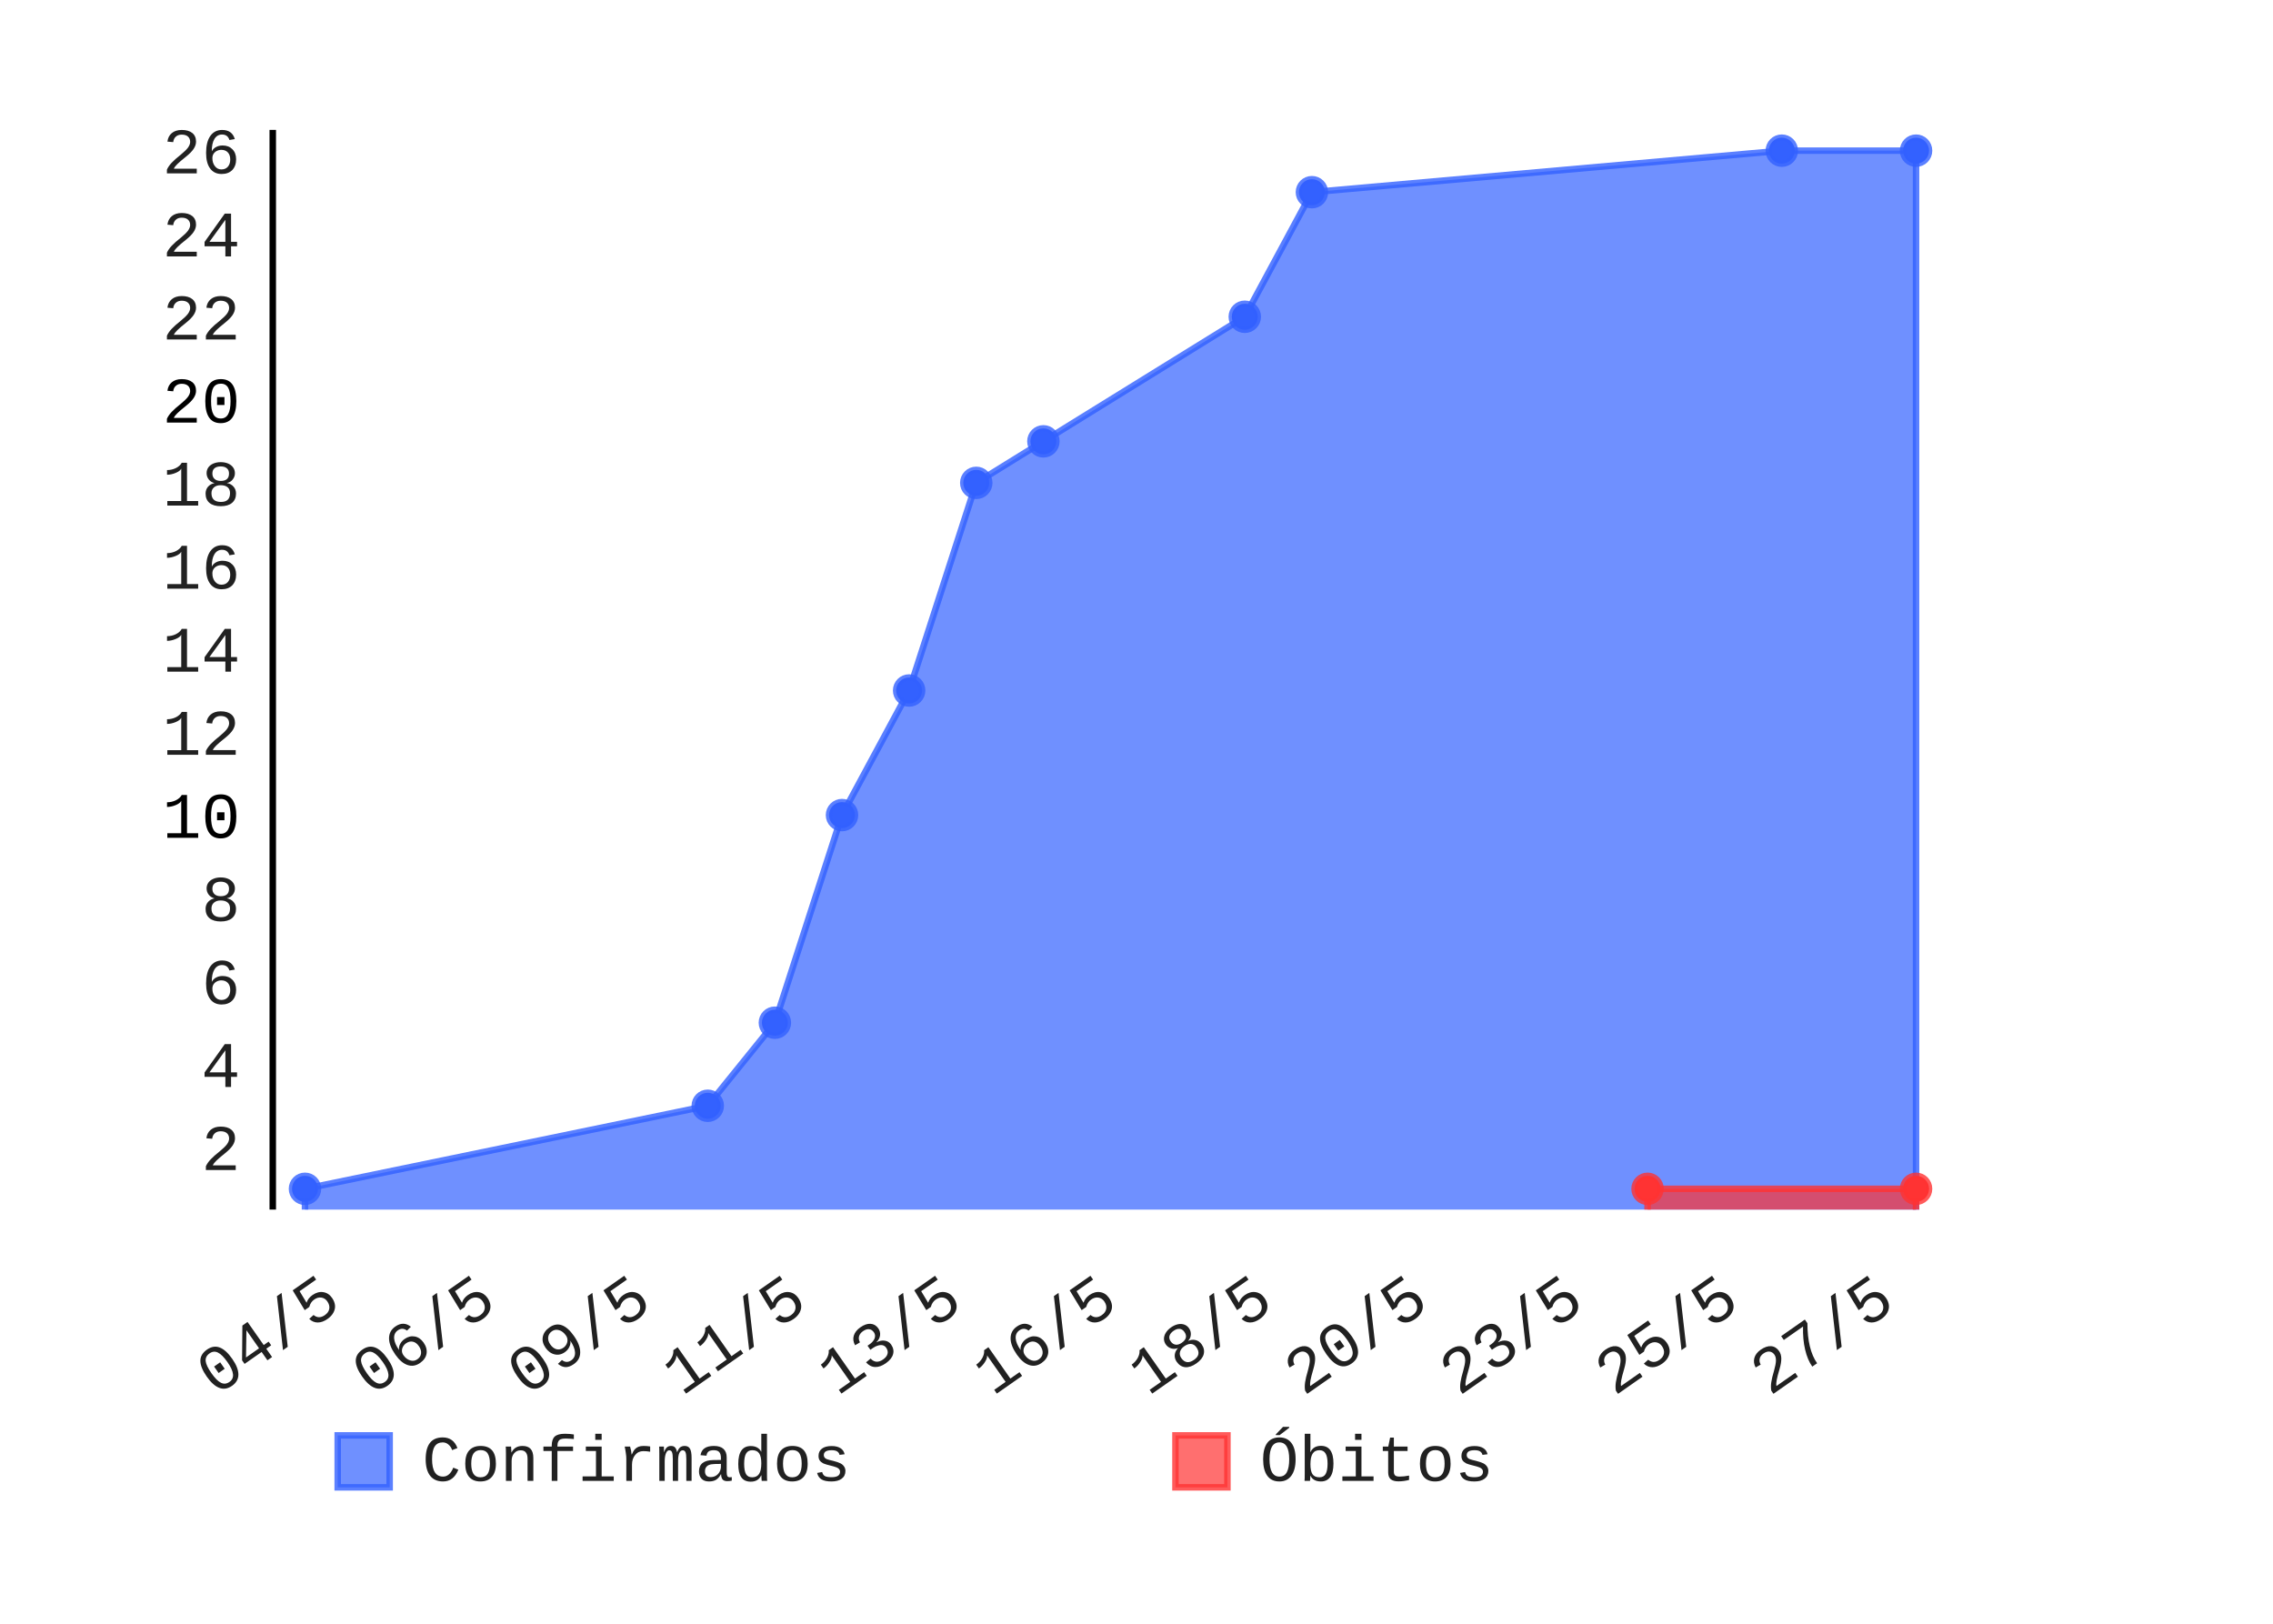
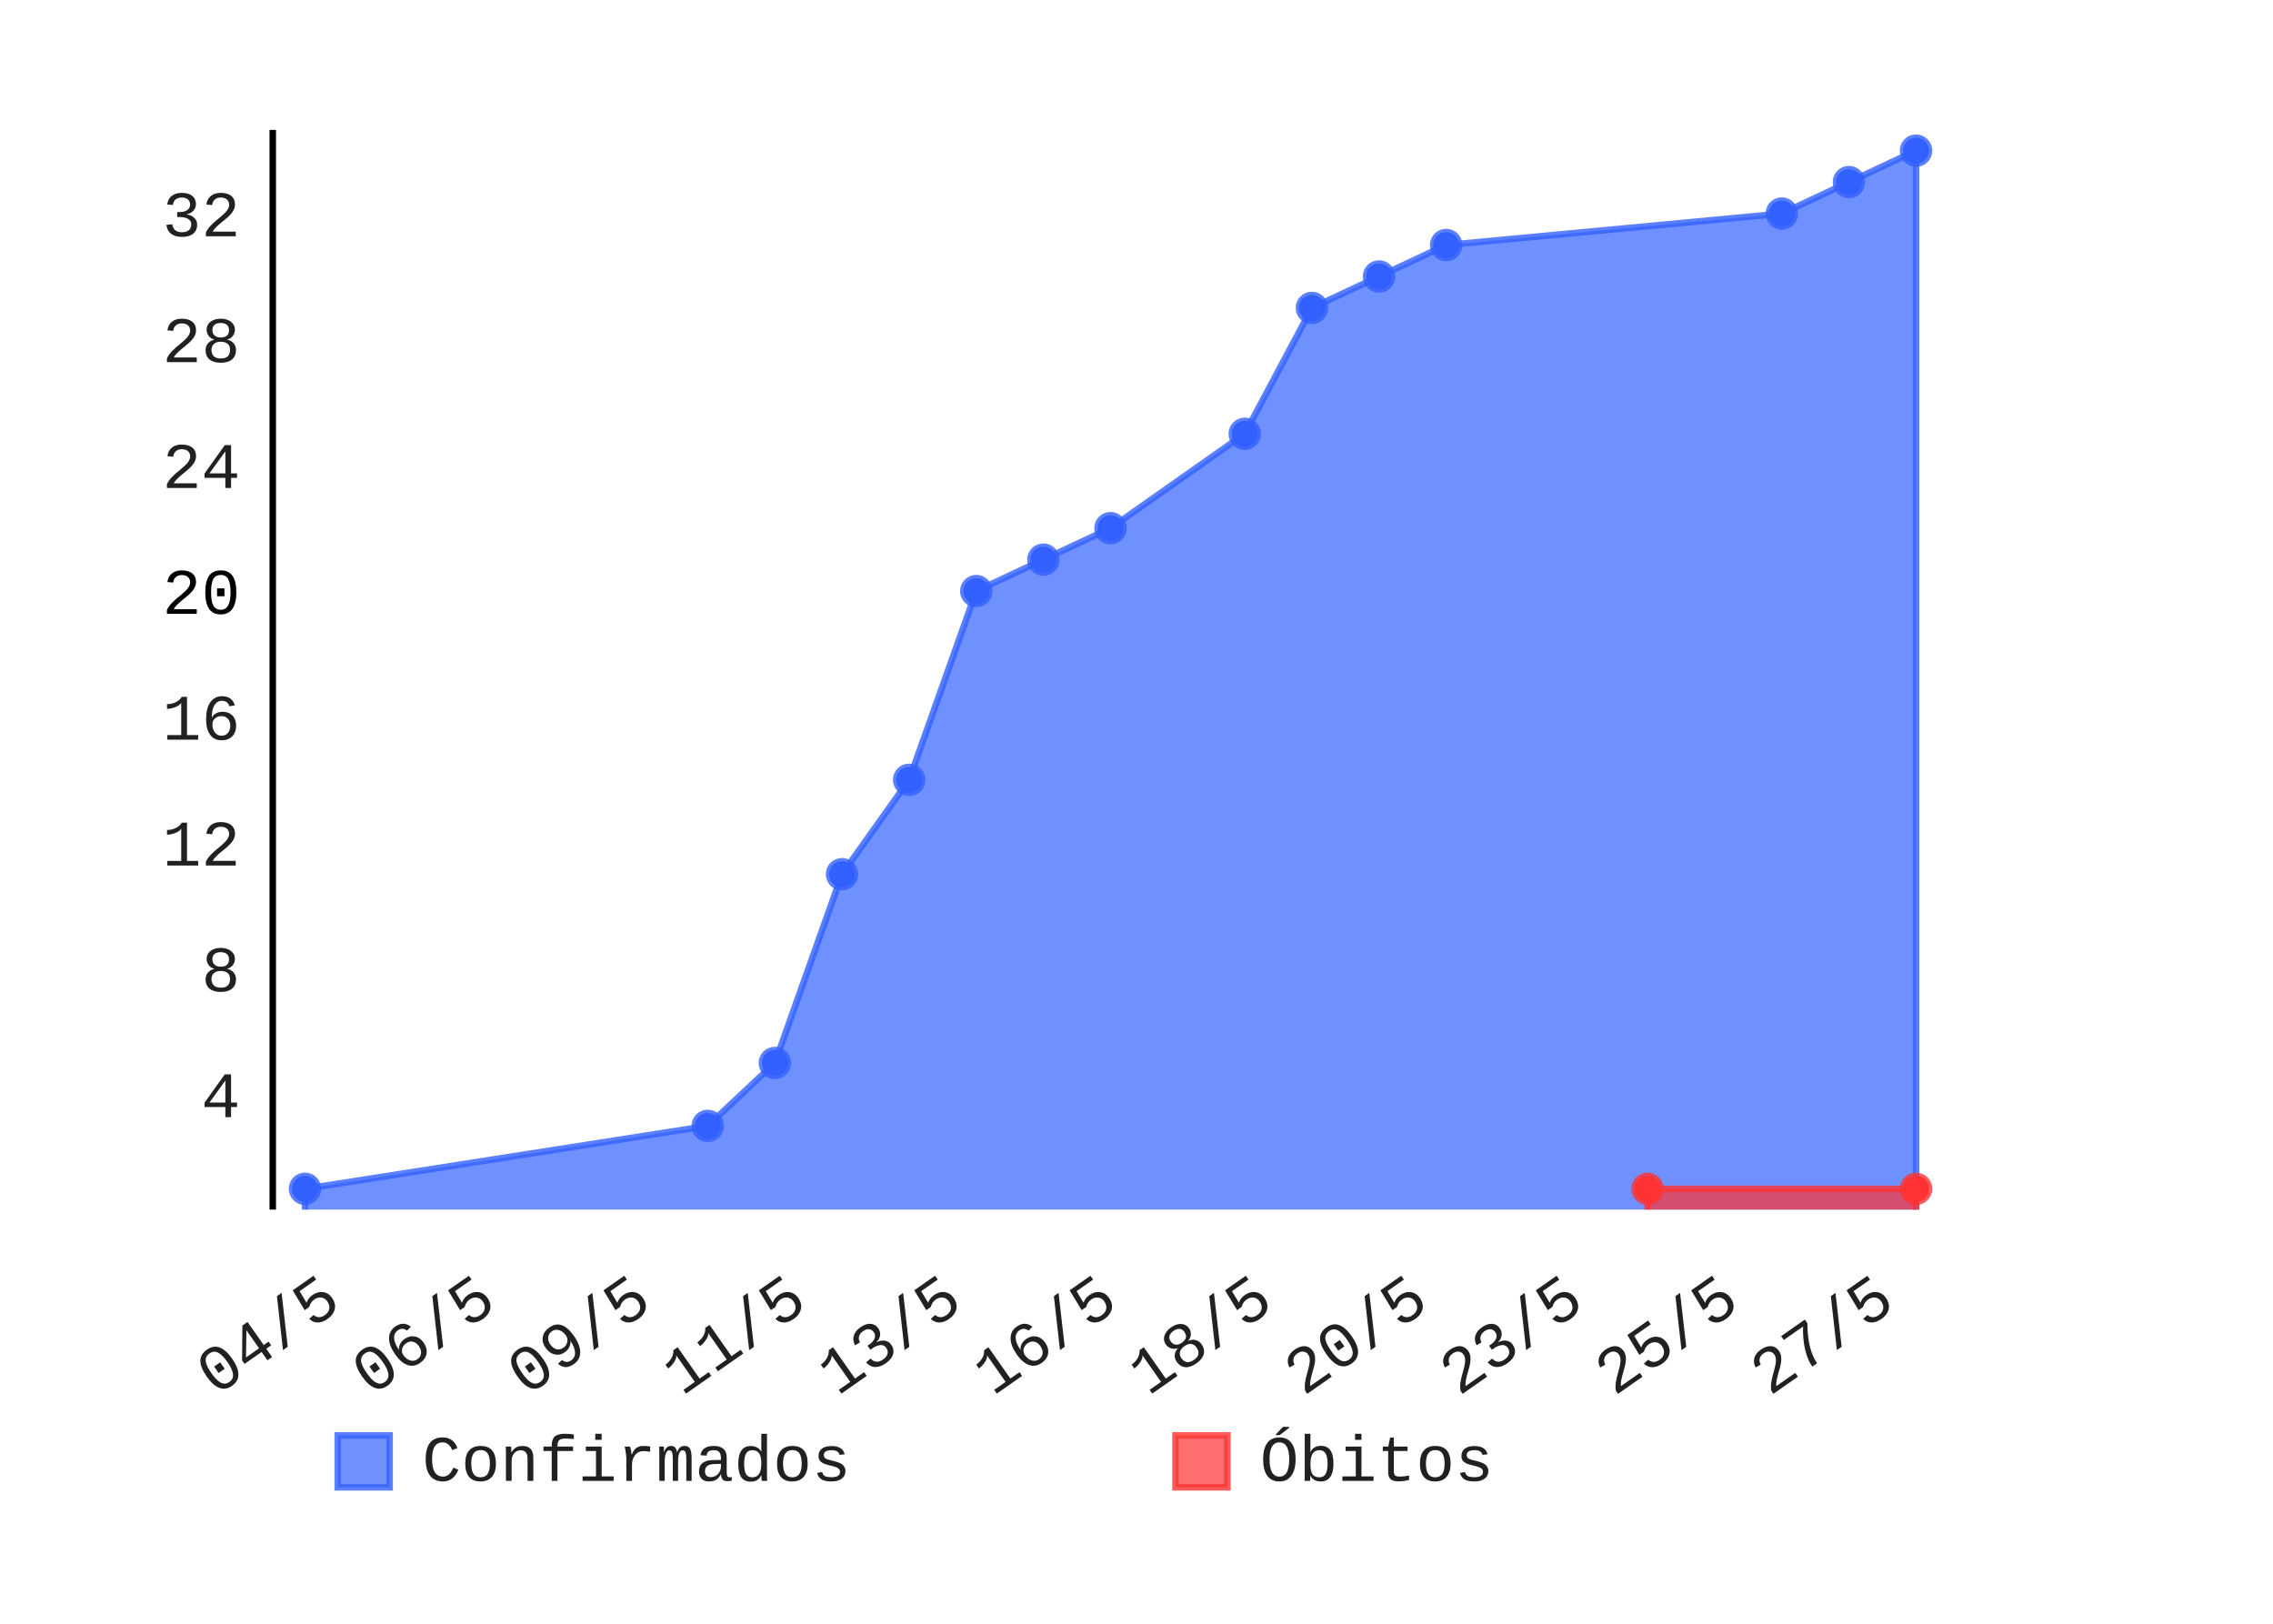
- <svg xmlns="http://www.w3.org/2000/svg" id="chart-155fcd61-92d3-4908-b8a4-2066329a54ec" class="pygal-chart" viewBox="0 0 350 250" width="350" height="250">
+ <svg xmlns="http://www.w3.org/2000/svg" id="chart-e968b766-02e2-46b6-8e68-b1bf0bf1a484" class="pygal-chart" viewBox="0 0 350 250" width="350" height="250">
  <defs>
-     <style type="text/css">#chart-155fcd61-92d3-4908-b8a4-2066329a54ec{-webkit-user-select:none;-webkit-font-smoothing:antialiased;font-family:Consolas,"Liberation Mono",Menlo,Courier,monospace}#chart-155fcd61-92d3-4908-b8a4-2066329a54ec .title{font-family:Consolas,"Liberation Mono",Menlo,Courier,monospace;font-size:8px}#chart-155fcd61-92d3-4908-b8a4-2066329a54ec .legends .legend text{font-family:Consolas,"Liberation Mono",Menlo,Courier,monospace;font-size:10px}#chart-155fcd61-92d3-4908-b8a4-2066329a54ec .axis text{font-family:Consolas,"Liberation Mono",Menlo,Courier,monospace;font-size:10px}#chart-155fcd61-92d3-4908-b8a4-2066329a54ec .axis text.major{font-family:Consolas,"Liberation Mono",Menlo,Courier,monospace;font-size:10px}#chart-155fcd61-92d3-4908-b8a4-2066329a54ec .text-overlay text.value{font-family:Consolas,"Liberation Mono",Menlo,Courier,monospace;font-size:16px}#chart-155fcd61-92d3-4908-b8a4-2066329a54ec .text-overlay text.label{font-family:Consolas,"Liberation Mono",Menlo,Courier,monospace;font-size:10px}#chart-155fcd61-92d3-4908-b8a4-2066329a54ec .tooltip{font-family:Consolas,"Liberation Mono",Menlo,Courier,monospace;font-size:12px}#chart-155fcd61-92d3-4908-b8a4-2066329a54ec text.no_data{font-family:Consolas,"Liberation Mono",Menlo,Courier,monospace;font-size:64px}
- #chart-155fcd61-92d3-4908-b8a4-2066329a54ec{background-color:transparent}#chart-155fcd61-92d3-4908-b8a4-2066329a54ec path,#chart-155fcd61-92d3-4908-b8a4-2066329a54ec line,#chart-155fcd61-92d3-4908-b8a4-2066329a54ec rect,#chart-155fcd61-92d3-4908-b8a4-2066329a54ec circle{-webkit-transition:150ms;-moz-transition:150ms;transition:150ms}#chart-155fcd61-92d3-4908-b8a4-2066329a54ec .graph &gt; .background{fill:transparent}#chart-155fcd61-92d3-4908-b8a4-2066329a54ec .plot &gt; .background{fill:rgba(255,255,255,1)}#chart-155fcd61-92d3-4908-b8a4-2066329a54ec .graph{fill:rgba(0,0,0,.87)}#chart-155fcd61-92d3-4908-b8a4-2066329a54ec text.no_data{fill:rgba(0,0,0,1)}#chart-155fcd61-92d3-4908-b8a4-2066329a54ec .title{fill:rgba(0,0,0,1)}#chart-155fcd61-92d3-4908-b8a4-2066329a54ec .legends .legend text{fill:rgba(0,0,0,.87)}#chart-155fcd61-92d3-4908-b8a4-2066329a54ec .legends .legend:hover text{fill:rgba(0,0,0,1)}#chart-155fcd61-92d3-4908-b8a4-2066329a54ec .axis .line{stroke:rgba(0,0,0,1)}#chart-155fcd61-92d3-4908-b8a4-2066329a54ec .axis .guide.line{stroke:rgba(0,0,0,.54)}#chart-155fcd61-92d3-4908-b8a4-2066329a54ec .axis .major.line{stroke:rgba(0,0,0,.87)}#chart-155fcd61-92d3-4908-b8a4-2066329a54ec .axis text.major{fill:rgba(0,0,0,1)}#chart-155fcd61-92d3-4908-b8a4-2066329a54ec .axis.y .guides:hover .guide.line,#chart-155fcd61-92d3-4908-b8a4-2066329a54ec .line-graph .axis.x .guides:hover .guide.line,#chart-155fcd61-92d3-4908-b8a4-2066329a54ec .stackedline-graph .axis.x .guides:hover .guide.line,#chart-155fcd61-92d3-4908-b8a4-2066329a54ec .xy-graph .axis.x .guides:hover .guide.line{stroke:rgba(0,0,0,1)}#chart-155fcd61-92d3-4908-b8a4-2066329a54ec .axis .guides:hover text{fill:rgba(0,0,0,1)}#chart-155fcd61-92d3-4908-b8a4-2066329a54ec .reactive{fill-opacity:.7;stroke-opacity:.8}#chart-155fcd61-92d3-4908-b8a4-2066329a54ec .ci{stroke:rgba(0,0,0,.87)}#chart-155fcd61-92d3-4908-b8a4-2066329a54ec .reactive.active,#chart-155fcd61-92d3-4908-b8a4-2066329a54ec .active .reactive{fill-opacity:.8;stroke-opacity:.9;stroke-width:4}#chart-155fcd61-92d3-4908-b8a4-2066329a54ec .ci .reactive.active{stroke-width:1.5}#chart-155fcd61-92d3-4908-b8a4-2066329a54ec .series text{fill:rgba(0,0,0,1)}#chart-155fcd61-92d3-4908-b8a4-2066329a54ec .tooltip rect{fill:rgba(255,255,255,1);stroke:rgba(0,0,0,1);-webkit-transition:opacity 150ms;-moz-transition:opacity 150ms;transition:opacity 150ms}#chart-155fcd61-92d3-4908-b8a4-2066329a54ec .tooltip .label{fill:rgba(0,0,0,.87)}#chart-155fcd61-92d3-4908-b8a4-2066329a54ec .tooltip .label{fill:rgba(0,0,0,.87)}#chart-155fcd61-92d3-4908-b8a4-2066329a54ec .tooltip .legend{font-size:.8em;fill:rgba(0,0,0,.54)}#chart-155fcd61-92d3-4908-b8a4-2066329a54ec .tooltip .x_label{font-size:.6em;fill:rgba(0,0,0,1)}#chart-155fcd61-92d3-4908-b8a4-2066329a54ec .tooltip .xlink{font-size:.5em;text-decoration:underline}#chart-155fcd61-92d3-4908-b8a4-2066329a54ec .tooltip .value{font-size:1.5em}#chart-155fcd61-92d3-4908-b8a4-2066329a54ec .bound{font-size:.5em}#chart-155fcd61-92d3-4908-b8a4-2066329a54ec .max-value{font-size:.75em;fill:rgba(0,0,0,.54)}#chart-155fcd61-92d3-4908-b8a4-2066329a54ec .map-element{fill:rgba(255,255,255,1);stroke:rgba(0,0,0,.54) !important}#chart-155fcd61-92d3-4908-b8a4-2066329a54ec .map-element .reactive{fill-opacity:inherit;stroke-opacity:inherit}#chart-155fcd61-92d3-4908-b8a4-2066329a54ec .color-0,#chart-155fcd61-92d3-4908-b8a4-2066329a54ec .color-0 a:visited{stroke:#3361FF;fill:#3361FF}#chart-155fcd61-92d3-4908-b8a4-2066329a54ec .color-1,#chart-155fcd61-92d3-4908-b8a4-2066329a54ec .color-1 a:visited{stroke:#FF3333;fill:#FF3333}#chart-155fcd61-92d3-4908-b8a4-2066329a54ec .text-overlay .color-0 text{fill:black}#chart-155fcd61-92d3-4908-b8a4-2066329a54ec .text-overlay .color-1 text{fill:black}
- #chart-155fcd61-92d3-4908-b8a4-2066329a54ec text.no_data{text-anchor:middle}#chart-155fcd61-92d3-4908-b8a4-2066329a54ec .guide.line{fill:none}#chart-155fcd61-92d3-4908-b8a4-2066329a54ec .centered{text-anchor:middle}#chart-155fcd61-92d3-4908-b8a4-2066329a54ec .title{text-anchor:middle}#chart-155fcd61-92d3-4908-b8a4-2066329a54ec .legends .legend text{fill-opacity:1}#chart-155fcd61-92d3-4908-b8a4-2066329a54ec .axis.x text{text-anchor:middle}#chart-155fcd61-92d3-4908-b8a4-2066329a54ec .axis.x:not(.web) text[transform]{text-anchor:start}#chart-155fcd61-92d3-4908-b8a4-2066329a54ec .axis.x:not(.web) text[transform].backwards{text-anchor:end}#chart-155fcd61-92d3-4908-b8a4-2066329a54ec .axis.y text{text-anchor:end}#chart-155fcd61-92d3-4908-b8a4-2066329a54ec .axis.y text[transform].backwards{text-anchor:start}#chart-155fcd61-92d3-4908-b8a4-2066329a54ec .axis.y2 text{text-anchor:start}#chart-155fcd61-92d3-4908-b8a4-2066329a54ec .axis.y2 text[transform].backwards{text-anchor:end}#chart-155fcd61-92d3-4908-b8a4-2066329a54ec .axis .guide.line{stroke-dasharray:4,4}#chart-155fcd61-92d3-4908-b8a4-2066329a54ec .axis .major.guide.line{stroke-dasharray:6,6}#chart-155fcd61-92d3-4908-b8a4-2066329a54ec .horizontal .axis.y .guide.line,#chart-155fcd61-92d3-4908-b8a4-2066329a54ec .horizontal .axis.y2 .guide.line,#chart-155fcd61-92d3-4908-b8a4-2066329a54ec .vertical .axis.x .guide.line{opacity:0}#chart-155fcd61-92d3-4908-b8a4-2066329a54ec .horizontal .axis.always_show .guide.line,#chart-155fcd61-92d3-4908-b8a4-2066329a54ec .vertical .axis.always_show .guide.line{opacity:1 !important}#chart-155fcd61-92d3-4908-b8a4-2066329a54ec .axis.y .guides:hover .guide.line,#chart-155fcd61-92d3-4908-b8a4-2066329a54ec .axis.y2 .guides:hover .guide.line,#chart-155fcd61-92d3-4908-b8a4-2066329a54ec .axis.x .guides:hover .guide.line{opacity:1}#chart-155fcd61-92d3-4908-b8a4-2066329a54ec .axis .guides:hover text{opacity:1}#chart-155fcd61-92d3-4908-b8a4-2066329a54ec .nofill{fill:none}#chart-155fcd61-92d3-4908-b8a4-2066329a54ec .subtle-fill{fill-opacity:.2}#chart-155fcd61-92d3-4908-b8a4-2066329a54ec .dot{stroke-width:1px;fill-opacity:1}#chart-155fcd61-92d3-4908-b8a4-2066329a54ec .dot.active{stroke-width:5px}#chart-155fcd61-92d3-4908-b8a4-2066329a54ec .dot.negative{fill:transparent}#chart-155fcd61-92d3-4908-b8a4-2066329a54ec text,#chart-155fcd61-92d3-4908-b8a4-2066329a54ec tspan{stroke:none !important}#chart-155fcd61-92d3-4908-b8a4-2066329a54ec .series text.active{opacity:1}#chart-155fcd61-92d3-4908-b8a4-2066329a54ec .tooltip rect{fill-opacity:.95;stroke-width:.5}#chart-155fcd61-92d3-4908-b8a4-2066329a54ec .tooltip text{fill-opacity:1}#chart-155fcd61-92d3-4908-b8a4-2066329a54ec .showable{visibility:hidden}#chart-155fcd61-92d3-4908-b8a4-2066329a54ec .showable.shown{visibility:visible}#chart-155fcd61-92d3-4908-b8a4-2066329a54ec .gauge-background{fill:rgba(229,229,229,1);stroke:none}#chart-155fcd61-92d3-4908-b8a4-2066329a54ec .bg-lines{stroke:transparent;stroke-width:2px}</style>
+     <style type="text/css">#chart-e968b766-02e2-46b6-8e68-b1bf0bf1a484{-webkit-user-select:none;-webkit-font-smoothing:antialiased;font-family:Consolas,"Liberation Mono",Menlo,Courier,monospace}#chart-e968b766-02e2-46b6-8e68-b1bf0bf1a484 .title{font-family:Consolas,"Liberation Mono",Menlo,Courier,monospace;font-size:8px}#chart-e968b766-02e2-46b6-8e68-b1bf0bf1a484 .legends .legend text{font-family:Consolas,"Liberation Mono",Menlo,Courier,monospace;font-size:10px}#chart-e968b766-02e2-46b6-8e68-b1bf0bf1a484 .axis text{font-family:Consolas,"Liberation Mono",Menlo,Courier,monospace;font-size:10px}#chart-e968b766-02e2-46b6-8e68-b1bf0bf1a484 .axis text.major{font-family:Consolas,"Liberation Mono",Menlo,Courier,monospace;font-size:10px}#chart-e968b766-02e2-46b6-8e68-b1bf0bf1a484 .text-overlay text.value{font-family:Consolas,"Liberation Mono",Menlo,Courier,monospace;font-size:16px}#chart-e968b766-02e2-46b6-8e68-b1bf0bf1a484 .text-overlay text.label{font-family:Consolas,"Liberation Mono",Menlo,Courier,monospace;font-size:10px}#chart-e968b766-02e2-46b6-8e68-b1bf0bf1a484 .tooltip{font-family:Consolas,"Liberation Mono",Menlo,Courier,monospace;font-size:12px}#chart-e968b766-02e2-46b6-8e68-b1bf0bf1a484 text.no_data{font-family:Consolas,"Liberation Mono",Menlo,Courier,monospace;font-size:64px}
+ #chart-e968b766-02e2-46b6-8e68-b1bf0bf1a484{background-color:transparent}#chart-e968b766-02e2-46b6-8e68-b1bf0bf1a484 path,#chart-e968b766-02e2-46b6-8e68-b1bf0bf1a484 line,#chart-e968b766-02e2-46b6-8e68-b1bf0bf1a484 rect,#chart-e968b766-02e2-46b6-8e68-b1bf0bf1a484 circle{-webkit-transition:150ms;-moz-transition:150ms;transition:150ms}#chart-e968b766-02e2-46b6-8e68-b1bf0bf1a484 .graph &gt; .background{fill:transparent}#chart-e968b766-02e2-46b6-8e68-b1bf0bf1a484 .plot &gt; .background{fill:rgba(255,255,255,1)}#chart-e968b766-02e2-46b6-8e68-b1bf0bf1a484 .graph{fill:rgba(0,0,0,.87)}#chart-e968b766-02e2-46b6-8e68-b1bf0bf1a484 text.no_data{fill:rgba(0,0,0,1)}#chart-e968b766-02e2-46b6-8e68-b1bf0bf1a484 .title{fill:rgba(0,0,0,1)}#chart-e968b766-02e2-46b6-8e68-b1bf0bf1a484 .legends .legend text{fill:rgba(0,0,0,.87)}#chart-e968b766-02e2-46b6-8e68-b1bf0bf1a484 .legends .legend:hover text{fill:rgba(0,0,0,1)}#chart-e968b766-02e2-46b6-8e68-b1bf0bf1a484 .axis .line{stroke:rgba(0,0,0,1)}#chart-e968b766-02e2-46b6-8e68-b1bf0bf1a484 .axis .guide.line{stroke:rgba(0,0,0,.54)}#chart-e968b766-02e2-46b6-8e68-b1bf0bf1a484 .axis .major.line{stroke:rgba(0,0,0,.87)}#chart-e968b766-02e2-46b6-8e68-b1bf0bf1a484 .axis text.major{fill:rgba(0,0,0,1)}#chart-e968b766-02e2-46b6-8e68-b1bf0bf1a484 .axis.y .guides:hover .guide.line,#chart-e968b766-02e2-46b6-8e68-b1bf0bf1a484 .line-graph .axis.x .guides:hover .guide.line,#chart-e968b766-02e2-46b6-8e68-b1bf0bf1a484 .stackedline-graph .axis.x .guides:hover .guide.line,#chart-e968b766-02e2-46b6-8e68-b1bf0bf1a484 .xy-graph .axis.x .guides:hover .guide.line{stroke:rgba(0,0,0,1)}#chart-e968b766-02e2-46b6-8e68-b1bf0bf1a484 .axis .guides:hover text{fill:rgba(0,0,0,1)}#chart-e968b766-02e2-46b6-8e68-b1bf0bf1a484 .reactive{fill-opacity:.7;stroke-opacity:.8}#chart-e968b766-02e2-46b6-8e68-b1bf0bf1a484 .ci{stroke:rgba(0,0,0,.87)}#chart-e968b766-02e2-46b6-8e68-b1bf0bf1a484 .reactive.active,#chart-e968b766-02e2-46b6-8e68-b1bf0bf1a484 .active .reactive{fill-opacity:.8;stroke-opacity:.9;stroke-width:4}#chart-e968b766-02e2-46b6-8e68-b1bf0bf1a484 .ci .reactive.active{stroke-width:1.5}#chart-e968b766-02e2-46b6-8e68-b1bf0bf1a484 .series text{fill:rgba(0,0,0,1)}#chart-e968b766-02e2-46b6-8e68-b1bf0bf1a484 .tooltip rect{fill:rgba(255,255,255,1);stroke:rgba(0,0,0,1);-webkit-transition:opacity 150ms;-moz-transition:opacity 150ms;transition:opacity 150ms}#chart-e968b766-02e2-46b6-8e68-b1bf0bf1a484 .tooltip .label{fill:rgba(0,0,0,.87)}#chart-e968b766-02e2-46b6-8e68-b1bf0bf1a484 .tooltip .label{fill:rgba(0,0,0,.87)}#chart-e968b766-02e2-46b6-8e68-b1bf0bf1a484 .tooltip .legend{font-size:.8em;fill:rgba(0,0,0,.54)}#chart-e968b766-02e2-46b6-8e68-b1bf0bf1a484 .tooltip .x_label{font-size:.6em;fill:rgba(0,0,0,1)}#chart-e968b766-02e2-46b6-8e68-b1bf0bf1a484 .tooltip .xlink{font-size:.5em;text-decoration:underline}#chart-e968b766-02e2-46b6-8e68-b1bf0bf1a484 .tooltip .value{font-size:1.5em}#chart-e968b766-02e2-46b6-8e68-b1bf0bf1a484 .bound{font-size:.5em}#chart-e968b766-02e2-46b6-8e68-b1bf0bf1a484 .max-value{font-size:.75em;fill:rgba(0,0,0,.54)}#chart-e968b766-02e2-46b6-8e68-b1bf0bf1a484 .map-element{fill:rgba(255,255,255,1);stroke:rgba(0,0,0,.54) !important}#chart-e968b766-02e2-46b6-8e68-b1bf0bf1a484 .map-element .reactive{fill-opacity:inherit;stroke-opacity:inherit}#chart-e968b766-02e2-46b6-8e68-b1bf0bf1a484 .color-0,#chart-e968b766-02e2-46b6-8e68-b1bf0bf1a484 .color-0 a:visited{stroke:#3361FF;fill:#3361FF}#chart-e968b766-02e2-46b6-8e68-b1bf0bf1a484 .color-1,#chart-e968b766-02e2-46b6-8e68-b1bf0bf1a484 .color-1 a:visited{stroke:#FF3333;fill:#FF3333}#chart-e968b766-02e2-46b6-8e68-b1bf0bf1a484 .text-overlay .color-0 text{fill:black}#chart-e968b766-02e2-46b6-8e68-b1bf0bf1a484 .text-overlay .color-1 text{fill:black}
+ #chart-e968b766-02e2-46b6-8e68-b1bf0bf1a484 text.no_data{text-anchor:middle}#chart-e968b766-02e2-46b6-8e68-b1bf0bf1a484 .guide.line{fill:none}#chart-e968b766-02e2-46b6-8e68-b1bf0bf1a484 .centered{text-anchor:middle}#chart-e968b766-02e2-46b6-8e68-b1bf0bf1a484 .title{text-anchor:middle}#chart-e968b766-02e2-46b6-8e68-b1bf0bf1a484 .legends .legend text{fill-opacity:1}#chart-e968b766-02e2-46b6-8e68-b1bf0bf1a484 .axis.x text{text-anchor:middle}#chart-e968b766-02e2-46b6-8e68-b1bf0bf1a484 .axis.x:not(.web) text[transform]{text-anchor:start}#chart-e968b766-02e2-46b6-8e68-b1bf0bf1a484 .axis.x:not(.web) text[transform].backwards{text-anchor:end}#chart-e968b766-02e2-46b6-8e68-b1bf0bf1a484 .axis.y text{text-anchor:end}#chart-e968b766-02e2-46b6-8e68-b1bf0bf1a484 .axis.y text[transform].backwards{text-anchor:start}#chart-e968b766-02e2-46b6-8e68-b1bf0bf1a484 .axis.y2 text{text-anchor:start}#chart-e968b766-02e2-46b6-8e68-b1bf0bf1a484 .axis.y2 text[transform].backwards{text-anchor:end}#chart-e968b766-02e2-46b6-8e68-b1bf0bf1a484 .axis .guide.line{stroke-dasharray:4,4}#chart-e968b766-02e2-46b6-8e68-b1bf0bf1a484 .axis .major.guide.line{stroke-dasharray:6,6}#chart-e968b766-02e2-46b6-8e68-b1bf0bf1a484 .horizontal .axis.y .guide.line,#chart-e968b766-02e2-46b6-8e68-b1bf0bf1a484 .horizontal .axis.y2 .guide.line,#chart-e968b766-02e2-46b6-8e68-b1bf0bf1a484 .vertical .axis.x .guide.line{opacity:0}#chart-e968b766-02e2-46b6-8e68-b1bf0bf1a484 .horizontal .axis.always_show .guide.line,#chart-e968b766-02e2-46b6-8e68-b1bf0bf1a484 .vertical .axis.always_show .guide.line{opacity:1 !important}#chart-e968b766-02e2-46b6-8e68-b1bf0bf1a484 .axis.y .guides:hover .guide.line,#chart-e968b766-02e2-46b6-8e68-b1bf0bf1a484 .axis.y2 .guides:hover .guide.line,#chart-e968b766-02e2-46b6-8e68-b1bf0bf1a484 .axis.x .guides:hover .guide.line{opacity:1}#chart-e968b766-02e2-46b6-8e68-b1bf0bf1a484 .axis .guides:hover text{opacity:1}#chart-e968b766-02e2-46b6-8e68-b1bf0bf1a484 .nofill{fill:none}#chart-e968b766-02e2-46b6-8e68-b1bf0bf1a484 .subtle-fill{fill-opacity:.2}#chart-e968b766-02e2-46b6-8e68-b1bf0bf1a484 .dot{stroke-width:1px;fill-opacity:1}#chart-e968b766-02e2-46b6-8e68-b1bf0bf1a484 .dot.active{stroke-width:5px}#chart-e968b766-02e2-46b6-8e68-b1bf0bf1a484 .dot.negative{fill:transparent}#chart-e968b766-02e2-46b6-8e68-b1bf0bf1a484 text,#chart-e968b766-02e2-46b6-8e68-b1bf0bf1a484 tspan{stroke:none !important}#chart-e968b766-02e2-46b6-8e68-b1bf0bf1a484 .series text.active{opacity:1}#chart-e968b766-02e2-46b6-8e68-b1bf0bf1a484 .tooltip rect{fill-opacity:.95;stroke-width:.5}#chart-e968b766-02e2-46b6-8e68-b1bf0bf1a484 .tooltip text{fill-opacity:1}#chart-e968b766-02e2-46b6-8e68-b1bf0bf1a484 .showable{visibility:hidden}#chart-e968b766-02e2-46b6-8e68-b1bf0bf1a484 .showable.shown{visibility:visible}#chart-e968b766-02e2-46b6-8e68-b1bf0bf1a484 .gauge-background{fill:rgba(229,229,229,1);stroke:none}#chart-e968b766-02e2-46b6-8e68-b1bf0bf1a484 .bg-lines{stroke:transparent;stroke-width:2px}</style>
  </defs>
  <g class="graph datetimeline-graph vertical">
    <rect x="0" y="0" width="350" height="250" class="background" />
    <g transform="translate(42, 20)" class="plot">
      <rect x="0" y="0" width="258.0" height="166.234" class="background" />
      <g class="axis y">
        <g class="guides">
-           <text x="-5" y="160.144" class="">2</text>
+           <text x="-5" y="152.006" class="">4</text>
        </g>
        <g class="guides">
-           <text x="-5" y="147.356" class="">4</text>
+           <text x="-5" y="132.632" class="">8</text>
        </g>
        <g class="guides">
-           <text x="-5" y="134.569" class="">6</text>
+           <text x="-5" y="113.257" class="">12</text>
        </g>
        <g class="guides">
-           <text x="-5" y="121.782" class="">8</text>
+           <text x="-5" y="93.883" class="">16</text>
        </g>
        <g class="guides">
-           <text x="-5" y="108.995" class="major">10</text>
+           <text x="-5" y="74.508" class="major">20</text>
        </g>
        <g class="guides">
-           <text x="-5" y="96.208" class="">12</text>
+           <text x="-5" y="55.133" class="">24</text>
        </g>
        <g class="guides">
-           <text x="-5" y="83.42" class="">14</text>
+           <text x="-5" y="35.759" class="">28</text>
        </g>
        <g class="guides">
-           <text x="-5" y="70.633" class="">16</text>
-         </g>
-         <g class="guides">
-           <text x="-5" y="57.846" class="">18</text>
-         </g>
-         <g class="guides">
-           <text x="-5" y="45.059" class="major">20</text>
-         </g>
-         <g class="guides">
-           <text x="-5" y="32.271" class="">22</text>
-         </g>
-         <g class="guides">
-           <text x="-5" y="19.484" class="">24</text>
-         </g>
-         <g class="guides">
-           <text x="-5" y="6.697" class="">26</text>
+           <text x="-5" y="16.384" class="">32</text>
        </g>
      </g>
      <g class="axis x">
        <path d="M0 0 v166.234" class="line" />
        <g class="guides">
          <path d="M10.895 0 v166.234" class="guide line" />
          <text x="10.895" y="181.234" class="backwards" transform="rotate(325 10.89548 181.2342)">04/5</text>
        </g>
        <g class="guides">
          <path d="M34.823 0 v166.234" class="guide line" />
          <text x="34.823" y="181.234" class="backwards" transform="rotate(325 34.82265 181.2342)">06/5</text>
        </g>
        <g class="guides">
          <path d="M58.75 0 v166.234" class="guide line" />
          <text x="58.75" y="181.234" class="backwards" transform="rotate(325 58.74982 181.2342)">09/5</text>
        </g>
        <g class="guides">
          <path d="M82.677 0 v166.234" class="guide line" />
          <text x="82.677" y="181.234" class="backwards" transform="rotate(325 82.67699 181.2342)">11/5</text>
        </g>
        <g class="guides">
          <path d="M106.604 0 v166.234" class="guide line" />
          <text x="106.604" y="181.234" class="backwards" transform="rotate(325 106.6042 181.2342)">13/5</text>
        </g>
        <g class="guides">
          <path d="M130.531 0 v166.234" class="guide line" />
          <text x="130.531" y="181.234" class="backwards" transform="rotate(325 130.5313 181.2342)">16/5</text>
        </g>
        <g class="guides">
          <path d="M154.459 0 v166.234" class="guide line" />
          <text x="154.459" y="181.234" class="backwards" transform="rotate(325 154.4585 181.2342)">18/5</text>
        </g>
        <g class="guides">
          <path d="M178.386 0 v166.234" class="guide line" />
          <text x="178.386" y="181.234" class="backwards" transform="rotate(325 178.3857 181.2342)">20/5</text>
        </g>
        <g class="guides">
          <path d="M202.313 0 v166.234" class="guide line" />
          <text x="202.313" y="181.234" class="backwards" transform="rotate(325 202.3129 181.2342)">23/5</text>
        </g>
        <g class="guides">
          <path d="M226.24 0 v166.234" class="guide line" />
          <text x="226.24" y="181.234" class="backwards" transform="rotate(325 226.24 181.2342)">25/5</text>
        </g>
        <g class="guides">
          <path d="M250.167 0 v166.234" class="guide line" />
          <text x="250.167" y="181.234" class="backwards" transform="rotate(325 250.1672 181.2342)">27/5</text>
        </g>
      </g>
      <g class="series serie-0 color-0">
-         <path d="M4.962 166.234 L4.962 163.037 66.981 150.25 77.317 137.463 87.654 105.495 97.99 86.314 108.327 54.346 118.663 47.952 149.673 28.771 160.01 9.59 232.365 3.197 253.038 3.197 253.038 166.234" class="line reactive" />
+         <path d="M4.962 166.234 L4.962 163.037 66.981 153.35 77.317 143.663 87.654 114.601 97.99 100.07 108.327 71.008 118.663 66.164 129 61.321 149.673 46.79 160.01 27.415 170.346 22.571 180.683 17.728 232.365 12.884 242.702 8.04 253.038 3.197 253.038 166.234" class="line reactive" />
      </g>
      <g class="series serie-1 color-1">
        <path d="M211.692 166.234 L211.692 163.037 253.038 163.037 253.038 166.234" class="line reactive" />
      </g>
    </g>
    <g class="titles" />
    <g transform="translate(42, 20)" class="plot overlay">
      <g class="series serie-0 color-0">
        <g class="dots">
          <circle cx="4.962" cy="163.037" r="2" class="dot reactive tooltip-trigger" />
        </g>
        <g class="dots">
-           <circle cx="66.981" cy="150.25" r="2" class="dot reactive tooltip-trigger" />
+           <circle cx="66.981" cy="153.35" r="2" class="dot reactive tooltip-trigger" />
        </g>
        <g class="dots">
-           <circle cx="77.317" cy="137.463" r="2" class="dot reactive tooltip-trigger" />
+           <circle cx="77.317" cy="143.663" r="2" class="dot reactive tooltip-trigger" />
        </g>
        <g class="dots">
-           <circle cx="87.654" cy="105.495" r="2" class="dot reactive tooltip-trigger" />
+           <circle cx="87.654" cy="114.601" r="2" class="dot reactive tooltip-trigger" />
        </g>
        <g class="dots">
-           <circle cx="97.99" cy="86.314" r="2" class="dot reactive tooltip-trigger" />
+           <circle cx="97.99" cy="100.07" r="2" class="dot reactive tooltip-trigger" />
        </g>
        <g class="dots">
-           <circle cx="108.327" cy="54.346" r="2" class="dot reactive tooltip-trigger" />
+           <circle cx="108.327" cy="71.008" r="2" class="dot reactive tooltip-trigger" />
        </g>
        <g class="dots">
-           <circle cx="118.663" cy="47.952" r="2" class="dot reactive tooltip-trigger" />
+           <circle cx="118.663" cy="66.164" r="2" class="dot reactive tooltip-trigger" />
        </g>
        <g class="dots">
-           <circle cx="149.673" cy="28.771" r="2" class="dot reactive tooltip-trigger" />
+           <circle cx="129.0" cy="61.321" r="2" class="dot reactive tooltip-trigger" />
        </g>
        <g class="dots">
-           <circle cx="160.01" cy="9.59" r="2" class="dot reactive tooltip-trigger" />
+           <circle cx="149.673" cy="46.79" r="2" class="dot reactive tooltip-trigger" />
        </g>
        <g class="dots">
-           <circle cx="232.365" cy="3.197" r="2" class="dot reactive tooltip-trigger" />
+           <circle cx="160.01" cy="27.415" r="2" class="dot reactive tooltip-trigger" />
+         </g>
+         <g class="dots">
+           <circle cx="170.346" cy="22.571" r="2" class="dot reactive tooltip-trigger" />
+         </g>
+         <g class="dots">
+           <circle cx="180.683" cy="17.728" r="2" class="dot reactive tooltip-trigger" />
+         </g>
+         <g class="dots">
+           <circle cx="232.365" cy="12.884" r="2" class="dot reactive tooltip-trigger" />
+         </g>
+         <g class="dots">
+           <circle cx="242.702" cy="8.04" r="2" class="dot reactive tooltip-trigger" />
        </g>
        <g class="dots">
          <circle cx="253.038" cy="3.197" r="2" class="dot reactive tooltip-trigger" />
        </g>
      </g>
      <g class="series serie-1 color-1">
        <g class="dots">
          <circle cx="211.692" cy="163.037" r="2" class="dot reactive tooltip-trigger" />
        </g>
        <g class="dots">
          <circle cx="253.038" cy="163.037" r="2" class="dot reactive tooltip-trigger" />
        </g>
      </g>
    </g>
    <g transform="translate(42, 20)" class="plot text-overlay">
      <g class="series serie-0 color-0" />
      <g class="series serie-1 color-1" />
    </g>
    <g transform="translate(42, 20)" class="plot tooltip-overlay">
      <g transform="translate(0 0)" style="opacity: 0" class="tooltip">
        <rect rx="10" ry="10" width="0" height="0" class="tooltip-box" />
        <g class="text" />
      </g>
    </g>
    <g transform="translate(52, 220)" class="legends">
      <g id="activate-serie-0" class="legend reactive activate-serie">
        <rect x="0.0" y="1.0" width="8" height="8" class="color-0 reactive" />
        <text x="13.0" y="8.0">Confirmados</text>
      </g>
      <g id="activate-serie-1" class="legend reactive activate-serie">
        <rect x="129.0" y="1.0" width="8" height="8" class="color-1 reactive" />
        <text x="142.0" y="8.0">Óbitos</text>
      </g>
    </g>
  </g>
</svg>
